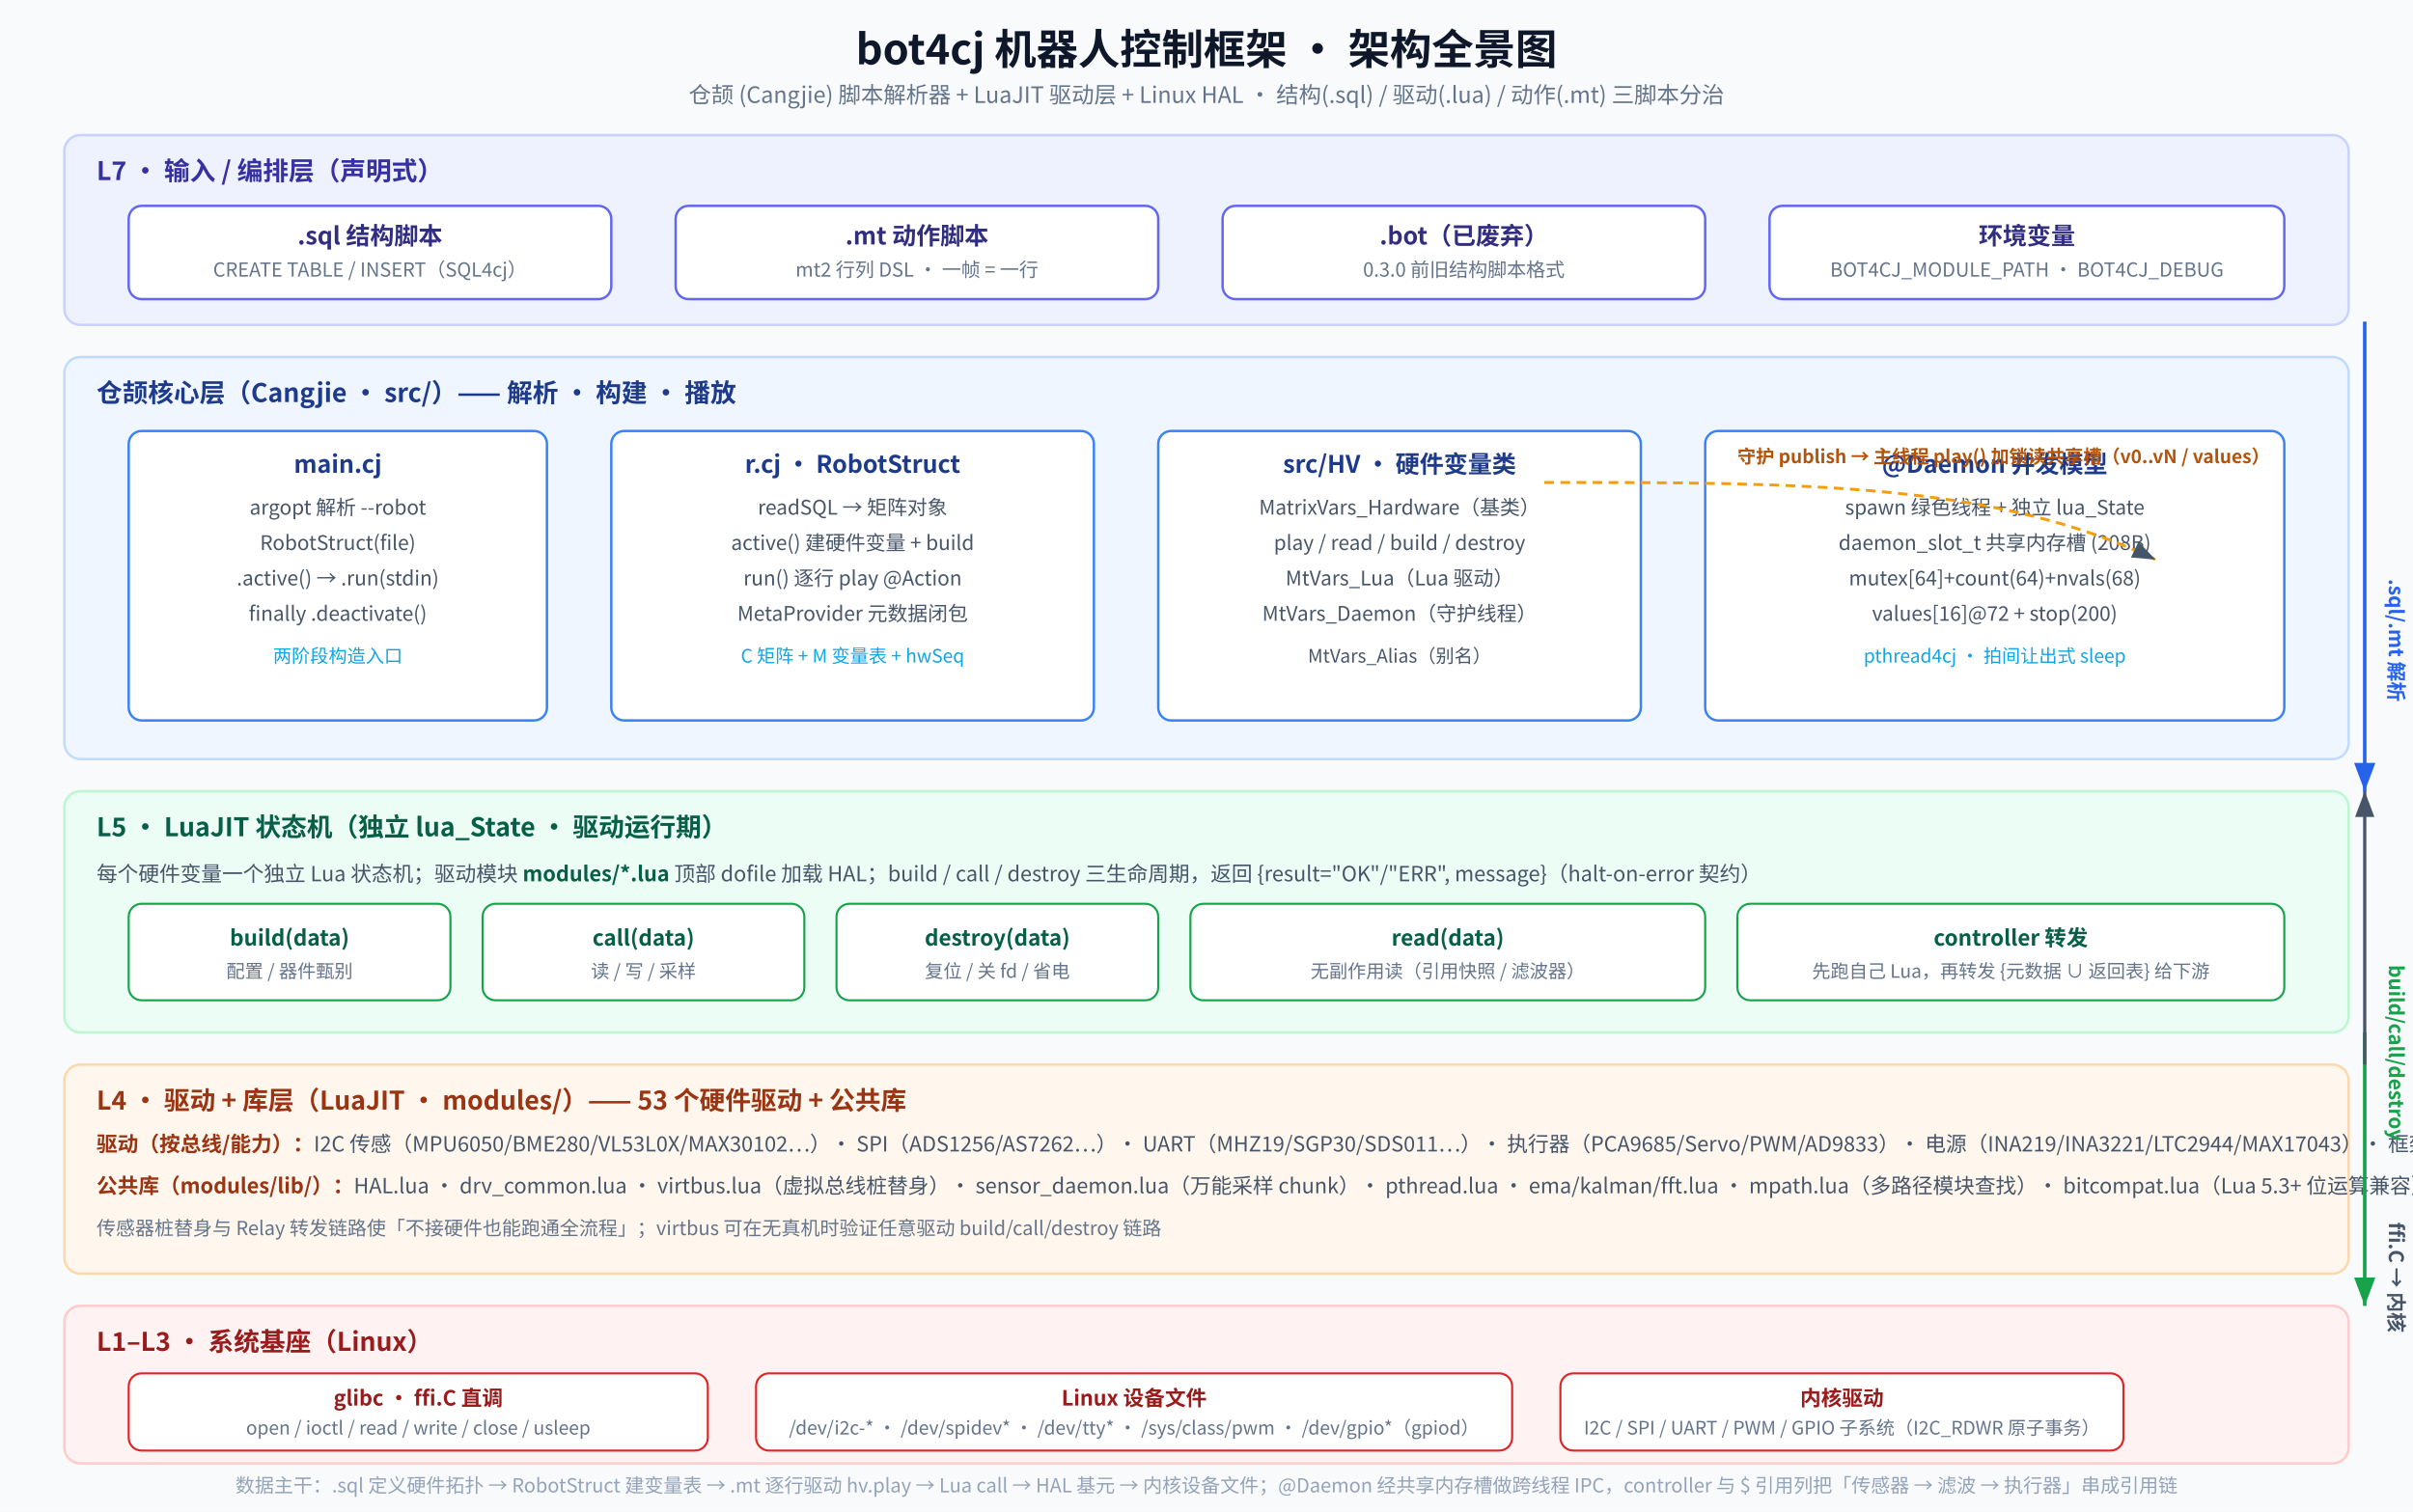
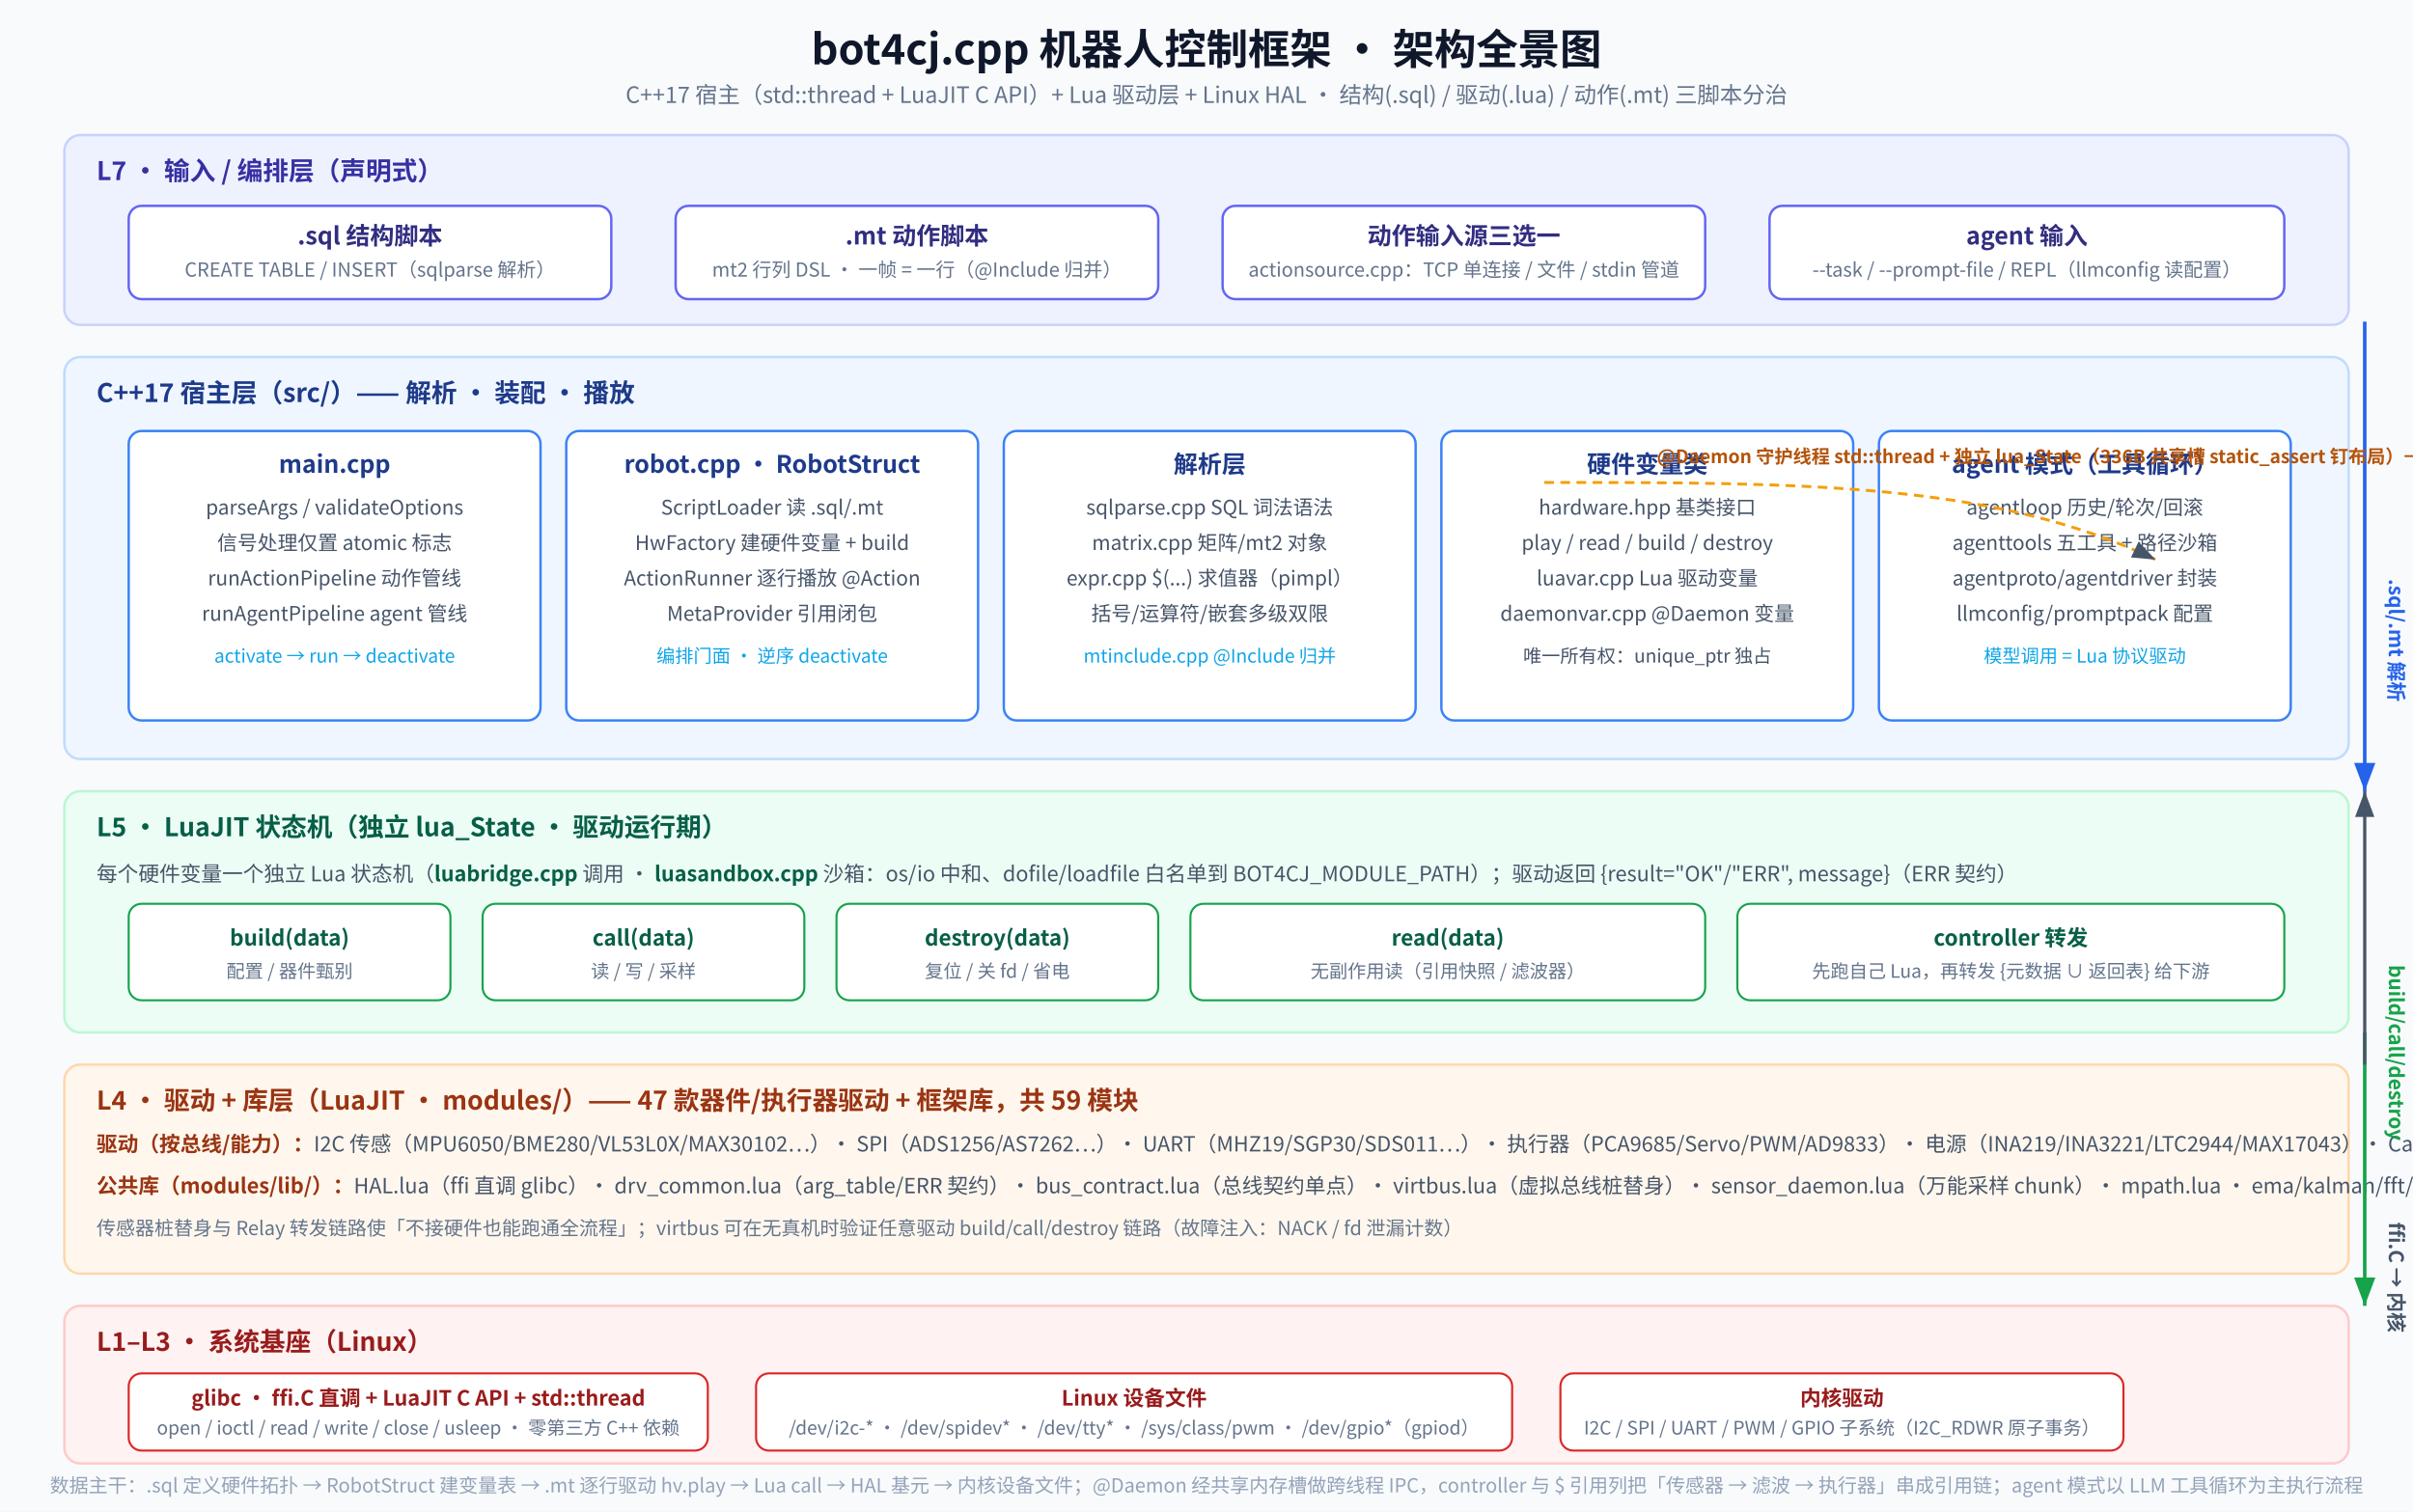
<svg xmlns="http://www.w3.org/2000/svg" width="1500" height="940" viewBox="0 0 1500 940" font-family="'Noto Sans CJK SC','WenQuanYi Micro Hei',sans-serif">
  <defs>
    <marker id="ah" markerWidth="10" markerHeight="10" refX="8" refY="3" orient="auto" markerUnits="strokeWidth">
      <path d="M0,0 L0,6 L8,3 z" fill="#475569" />
    </marker>
    <marker id="ahA" markerWidth="10" markerHeight="10" refX="8" refY="3" orient="auto" markerUnits="strokeWidth">
      <path d="M0,0 L0,6 L8,3 z" fill="#2563eb" />
    </marker>
    <marker id="ahG" markerWidth="10" markerHeight="10" refX="8" refY="3" orient="auto" markerUnits="strokeWidth">
      <path d="M0,0 L0,6 L8,3 z" fill="#16a34a" />
    </marker>
  </defs>
  <rect x="0" y="0" width="1500" height="940" fill="#f8fafc" />
-   <text x="750" y="40" text-anchor="middle" font-size="26" font-weight="700" fill="#0f172a">bot4cj 机器人控制框架 · 架构全景图</text>
-   <text x="750" y="64" text-anchor="middle" font-size="14" fill="#64748b">仓颉 (Cangjie) 脚本解析器 + LuaJIT 驱动层 + Linux HAL · 结构(.sql) / 驱动(.lua) / 动作(.mt) 三脚本分治</text>
+   <text x="750" y="40" text-anchor="middle" font-size="26" font-weight="700" fill="#0f172a">bot4cj.cpp 机器人控制框架 · 架构全景图</text>
+   <text x="750" y="64" text-anchor="middle" font-size="14" fill="#64748b">C++17 宿主（std::thread + LuaJIT C API）+ Lua 驱动层 + Linux HAL · 结构(.sql) / 驱动(.lua) / 动作(.mt) 三脚本分治</text>
  <g>
    <rect x="40" y="84" width="1420" height="118" rx="10" fill="#eef2ff" stroke="#c7d2fe" stroke-width="1.5" />
    <text x="60" y="112" font-size="16" font-weight="700" fill="#3730a3">L7 · 输入 / 编排层（声明式）</text>
    <g>
      <rect x="80" y="128" width="300" height="58" rx="8" fill="#fff" stroke="#6366f1" stroke-width="1.5" />
      <text x="230" y="152" text-anchor="middle" font-size="15" font-weight="600" fill="#312e81">.sql 结构脚本</text>
-       <text x="230" y="172" text-anchor="middle" font-size="12" fill="#64748b">CREATE TABLE / INSERT（SQL4cj）</text>
+       <text x="230" y="172" text-anchor="middle" font-size="12" fill="#64748b">CREATE TABLE / INSERT（sqlparse 解析）</text>
    </g>
    <g>
      <rect x="420" y="128" width="300" height="58" rx="8" fill="#fff" stroke="#6366f1" stroke-width="1.5" />
      <text x="570" y="152" text-anchor="middle" font-size="15" font-weight="600" fill="#312e81">.mt 动作脚本</text>
-       <text x="570" y="172" text-anchor="middle" font-size="12" fill="#64748b">mt2 行列 DSL · 一帧 = 一行</text>
+       <text x="570" y="172" text-anchor="middle" font-size="12" fill="#64748b">mt2 行列 DSL · 一帧 = 一行（@Include 归并）</text>
    </g>
    <g>
      <rect x="760" y="128" width="300" height="58" rx="8" fill="#fff" stroke="#6366f1" stroke-width="1.5" />
-       <text x="910" y="152" text-anchor="middle" font-size="15" font-weight="600" fill="#312e81">.bot（已废弃）</text>
-       <text x="910" y="172" text-anchor="middle" font-size="12" fill="#64748b">0.3.0 前旧结构脚本格式</text>
+       <text x="910" y="152" text-anchor="middle" font-size="15" font-weight="600" fill="#312e81">动作输入源三选一</text>
+       <text x="910" y="172" text-anchor="middle" font-size="12" fill="#64748b">actionsource.cpp：TCP 单连接 / 文件 / stdin 管道</text>
    </g>
    <g>
      <rect x="1100" y="128" width="320" height="58" rx="8" fill="#fff" stroke="#6366f1" stroke-width="1.5" />
-       <text x="1260" y="152" text-anchor="middle" font-size="15" font-weight="600" fill="#312e81">环境变量</text>
-       <text x="1260" y="172" text-anchor="middle" font-size="12" fill="#64748b">BOT4CJ_MODULE_PATH · BOT4CJ_DEBUG</text>
+       <text x="1260" y="152" text-anchor="middle" font-size="15" font-weight="600" fill="#312e81">agent 输入</text>
+       <text x="1260" y="172" text-anchor="middle" font-size="12" fill="#64748b">--task / --prompt-file / REPL（llmconfig 读配置）</text>
    </g>
  </g>
  <g>
    <rect x="40" y="222" width="1420" height="250" rx="10" fill="#eff6ff" stroke="#bfdbfe" stroke-width="1.5" />
-     <text x="60" y="250" font-size="16" font-weight="700" fill="#1e3a8a">仓颉核心层（Cangjie · src/）—— 解析 · 构建 · 播放</text>
+     <text x="60" y="250" font-size="16" font-weight="700" fill="#1e3a8a">C++17 宿主层（src/）—— 解析 · 装配 · 播放</text>
    <g>
-       <rect x="80" y="268" width="260" height="180" rx="8" fill="#fff" stroke="#3b82f6" stroke-width="1.5" />
-       <text x="210" y="294" text-anchor="middle" font-size="15" font-weight="700" fill="#1e3a8a">main.cj</text>
-       <text x="210" y="320" text-anchor="middle" font-size="12.5" fill="#475569">argopt 解析 --robot</text>
-       <text x="210" y="342" text-anchor="middle" font-size="12.5" fill="#475569">RobotStruct(file)</text>
-       <text x="210" y="364" text-anchor="middle" font-size="12.5" fill="#475569">.active() → .run(stdin)</text>
-       <text x="210" y="386" text-anchor="middle" font-size="12.5" fill="#475569">finally .deactivate()</text>
-       <text x="210" y="412" text-anchor="middle" font-size="11.5" fill="#0ea5e9">两阶段构造入口</text>
+       <rect x="80" y="268" width="256" height="180" rx="8" fill="#fff" stroke="#3b82f6" stroke-width="1.5" />
+       <text x="208" y="294" text-anchor="middle" font-size="15" font-weight="700" fill="#1e3a8a">main.cpp</text>
+       <text x="208" y="320" text-anchor="middle" font-size="12.5" fill="#475569">parseArgs / validateOptions</text>
+       <text x="208" y="342" text-anchor="middle" font-size="12.5" fill="#475569">信号处理仅置 atomic 标志</text>
+       <text x="208" y="364" text-anchor="middle" font-size="12.5" fill="#475569">runActionPipeline 动作管线</text>
+       <text x="208" y="386" text-anchor="middle" font-size="12.5" fill="#475569">runAgentPipeline agent 管线</text>
+       <text x="208" y="412" text-anchor="middle" font-size="11.5" fill="#0ea5e9">activate → run → deactivate</text>
    </g>
    <g>
-       <rect x="380" y="268" width="300" height="180" rx="8" fill="#fff" stroke="#3b82f6" stroke-width="1.5" />
-       <text x="530" y="294" text-anchor="middle" font-size="15" font-weight="700" fill="#1e3a8a">r.cj · RobotStruct</text>
-       <text x="530" y="320" text-anchor="middle" font-size="12.5" fill="#475569">readSQL → 矩阵对象</text>
-       <text x="530" y="342" text-anchor="middle" font-size="12.5" fill="#475569">active() 建硬件变量 + build</text>
-       <text x="530" y="364" text-anchor="middle" font-size="12.5" fill="#475569">run() 逐行 play @Action</text>
-       <text x="530" y="386" text-anchor="middle" font-size="12.5" fill="#475569">MetaProvider 元数据闭包</text>
-       <text x="530" y="412" text-anchor="middle" font-size="11.5" fill="#0ea5e9">C 矩阵 + M 变量表 + hwSeq</text>
+       <rect x="352" y="268" width="256" height="180" rx="8" fill="#fff" stroke="#3b82f6" stroke-width="1.5" />
+       <text x="480" y="294" text-anchor="middle" font-size="15" font-weight="700" fill="#1e3a8a">robot.cpp · RobotStruct</text>
+       <text x="480" y="320" text-anchor="middle" font-size="12.5" fill="#475569">ScriptLoader 读 .sql/.mt</text>
+       <text x="480" y="342" text-anchor="middle" font-size="12.5" fill="#475569">HwFactory 建硬件变量 + build</text>
+       <text x="480" y="364" text-anchor="middle" font-size="12.5" fill="#475569">ActionRunner 逐行播放 @Action</text>
+       <text x="480" y="386" text-anchor="middle" font-size="12.5" fill="#475569">MetaProvider 引用闭包</text>
+       <text x="480" y="412" text-anchor="middle" font-size="11.5" fill="#0ea5e9">编排门面 · 逆序 deactivate</text>
    </g>
    <g>
-       <rect x="720" y="268" width="300" height="180" rx="8" fill="#fff" stroke="#3b82f6" stroke-width="1.5" />
-       <text x="870" y="294" text-anchor="middle" font-size="15" font-weight="700" fill="#1e3a8a">src/HV · 硬件变量类</text>
-       <text x="870" y="320" text-anchor="middle" font-size="12.5" fill="#475569">MatrixVars_Hardware（基类）</text>
-       <text x="870" y="342" text-anchor="middle" font-size="12.5" fill="#475569">play / read / build / destroy</text>
-       <text x="870" y="364" text-anchor="middle" font-size="12.5" fill="#475569">MtVars_Lua（Lua 驱动）</text>
-       <text x="870" y="386" text-anchor="middle" font-size="12.5" fill="#475569">MtVars_Daemon（守护线程）</text>
-       <text x="870" y="412" text-anchor="middle" font-size="11.5" fill="#475569">MtVars_Alias（别名）</text>
+       <rect x="624" y="268" width="256" height="180" rx="8" fill="#fff" stroke="#3b82f6" stroke-width="1.5" />
+       <text x="752" y="294" text-anchor="middle" font-size="15" font-weight="700" fill="#1e3a8a">解析层</text>
+       <text x="752" y="320" text-anchor="middle" font-size="12.5" fill="#475569">sqlparse.cpp SQL 词法语法</text>
+       <text x="752" y="342" text-anchor="middle" font-size="12.5" fill="#475569">matrix.cpp 矩阵/mt2 对象</text>
+       <text x="752" y="364" text-anchor="middle" font-size="12.5" fill="#475569">expr.cpp $(...) 求值器（pimpl）</text>
+       <text x="752" y="386" text-anchor="middle" font-size="12.5" fill="#475569">括号/运算符/嵌套多级双限</text>
+       <text x="752" y="412" text-anchor="middle" font-size="11.5" fill="#0ea5e9">mtinclude.cpp @Include 归并</text>
    </g>
    <g>
-       <rect x="1060" y="268" width="360" height="180" rx="8" fill="#fff" stroke="#3b82f6" stroke-width="1.5" />
-       <text x="1240" y="294" text-anchor="middle" font-size="15" font-weight="700" fill="#1e3a8a">@Daemon 并发模型</text>
-       <text x="1240" y="320" text-anchor="middle" font-size="12.5" fill="#475569">spawn 绿色线程 + 独立 lua_State</text>
-       <text x="1240" y="342" text-anchor="middle" font-size="12.5" fill="#475569">daemon_slot_t 共享内存槽 (208B)</text>
-       <text x="1240" y="364" text-anchor="middle" font-size="12.5" fill="#475569">mutex[64]+count(64)+nvals(68)</text>
-       <text x="1240" y="386" text-anchor="middle" font-size="12.5" fill="#475569">values[16]@72 + stop(200)</text>
-       <text x="1240" y="412" text-anchor="middle" font-size="11.5" fill="#0ea5e9">pthread4cj · 拍间让出式 sleep</text>
+       <rect x="896" y="268" width="256" height="180" rx="8" fill="#fff" stroke="#3b82f6" stroke-width="1.5" />
+       <text x="1024" y="294" text-anchor="middle" font-size="15" font-weight="700" fill="#1e3a8a">硬件变量类</text>
+       <text x="1024" y="320" text-anchor="middle" font-size="12.5" fill="#475569">hardware.hpp 基类接口</text>
+       <text x="1024" y="342" text-anchor="middle" font-size="12.5" fill="#475569">play / read / build / destroy</text>
+       <text x="1024" y="364" text-anchor="middle" font-size="12.5" fill="#475569">luavar.cpp Lua 驱动变量</text>
+       <text x="1024" y="386" text-anchor="middle" font-size="12.5" fill="#475569">daemonvar.cpp @Daemon 变量</text>
+       <text x="1024" y="412" text-anchor="middle" font-size="11.5" fill="#475569">唯一所有权：unique_ptr 独占</text>
+     </g>
+     <g>
+       <rect x="1168" y="268" width="256" height="180" rx="8" fill="#fff" stroke="#3b82f6" stroke-width="1.5" />
+       <text x="1296" y="294" text-anchor="middle" font-size="15" font-weight="700" fill="#1e3a8a">agent 模式（工具循环）</text>
+       <text x="1296" y="320" text-anchor="middle" font-size="12.5" fill="#475569">agentloop 历史/轮次/回滚</text>
+       <text x="1296" y="342" text-anchor="middle" font-size="12.5" fill="#475569">agenttools 五工具 + 路径沙箱</text>
+       <text x="1296" y="364" text-anchor="middle" font-size="12.5" fill="#475569">agentproto/agentdriver 封装</text>
+       <text x="1296" y="386" text-anchor="middle" font-size="12.5" fill="#475569">llmconfig/promptpack 配置</text>
+       <text x="1296" y="412" text-anchor="middle" font-size="11.5" fill="#0ea5e9">模型调用 = Lua 协议驱动</text>
    </g>
  </g>
  <g>
    <rect x="40" y="492" width="1420" height="150" rx="10" fill="#ecfdf5" stroke="#bbf7d0" stroke-width="1.5" />
    <text x="60" y="520" font-size="16" font-weight="700" fill="#065f46">L5 · LuaJIT 状态机（独立 lua_State · 驱动运行期）</text>
-     <text x="60" y="548" font-size="13" fill="#475569">每个硬件变量一个独立 Lua 状态机；驱动模块 <tspan font-weight="600" fill="#065f46">modules/*.lua</tspan> 顶部 dofile 加载 HAL；build / call / destroy 三生命周期，返回 {result="OK"/"ERR", message}（halt-on-error 契约）</text>
+     <text x="60" y="548" font-size="13" fill="#475569">每个硬件变量一个独立 Lua 状态机（<tspan font-weight="600" fill="#065f46">luabridge.cpp</tspan> 调用 · <tspan font-weight="600" fill="#065f46">luasandbox.cpp</tspan> 沙箱：os/io 中和、dofile/loadfile 白名单到 BOT4CJ_MODULE_PATH）；驱动返回 {result="OK"/"ERR", message}（ERR 契约）</text>
    <g>
      <rect x="80" y="562" width="200" height="60" rx="8" fill="#fff" stroke="#16a34a" stroke-width="1.3" />
      <text x="180" y="588" text-anchor="middle" font-size="13.5" font-weight="600" fill="#065f46">build(data)</text>
      <text x="180" y="608" text-anchor="middle" font-size="11.5" fill="#64748b">配置 / 器件甄别</text>
    </g>
    <g>
      <rect x="300" y="562" width="200" height="60" rx="8" fill="#fff" stroke="#16a34a" stroke-width="1.3" />
      <text x="400" y="588" text-anchor="middle" font-size="13.5" font-weight="600" fill="#065f46">call(data)</text>
      <text x="400" y="608" text-anchor="middle" font-size="11.5" fill="#64748b">读 / 写 / 采样</text>
    </g>
    <g>
      <rect x="520" y="562" width="200" height="60" rx="8" fill="#fff" stroke="#16a34a" stroke-width="1.3" />
      <text x="620" y="588" text-anchor="middle" font-size="13.5" font-weight="600" fill="#065f46">destroy(data)</text>
      <text x="620" y="608" text-anchor="middle" font-size="11.5" fill="#64748b">复位 / 关 fd / 省电</text>
    </g>
    <g>
      <rect x="740" y="562" width="320" height="60" rx="8" fill="#fff" stroke="#16a34a" stroke-width="1.3" />
      <text x="900" y="588" text-anchor="middle" font-size="13.5" font-weight="600" fill="#065f46">read(data)</text>
      <text x="900" y="608" text-anchor="middle" font-size="11.5" fill="#64748b">无副作用读（引用快照 / 滤波器）</text>
    </g>
    <g>
      <rect x="1080" y="562" width="340" height="60" rx="8" fill="#fff" stroke="#16a34a" stroke-width="1.3" />
      <text x="1250" y="588" text-anchor="middle" font-size="13.5" font-weight="600" fill="#065f46">controller 转发</text>
      <text x="1250" y="608" text-anchor="middle" font-size="11.5" fill="#64748b">先跑自己 Lua，再转发 {元数据 ∪ 返回表} 给下游</text>
    </g>
  </g>
  <g>
    <rect x="40" y="662" width="1420" height="130" rx="10" fill="#fff7ed" stroke="#fed7aa" stroke-width="1.5" />
-     <text x="60" y="690" font-size="16" font-weight="700" fill="#9a3412">L4 · 驱动 + 库层（LuaJIT · modules/）—— 53 个硬件驱动 + 公共库</text>
+     <text x="60" y="690" font-size="16" font-weight="700" fill="#9a3412">L4 · 驱动 + 库层（LuaJIT · modules/）—— 47 款器件/执行器驱动 + 框架库，共 59 模块</text>
    <text x="60" y="716" font-size="13" fill="#475569">
-       <tspan font-weight="600" fill="#9a3412">驱动（按总线/能力）：</tspan>I2C 传感（MPU6050/BME280/VL53L0X/MAX30102…）· SPI（ADS1256/AS7262…）· UART（MHZ19/SGP30/SDS011…）· 执行器（PCA9685/Servo/PWM/AD9833）· 电源（INA219/INA3221/LTC2944/MAX17043）· 框架（I2C/SPI/UART/Relay/Kalman/Ema/Monitor/dummy）</text>
+       <tspan font-weight="600" fill="#9a3412">驱动（按总线/能力）：</tspan>I2C 传感（MPU6050/BME280/VL53L0X/MAX30102…）· SPI（ADS1256/AS7262…）· UART（MHZ19/SGP30/SDS011…）· 执行器（PCA9685/Servo/PWM/AD9833）· 电源（INA219/INA3221/LTC2944/MAX17043）· Camera（V4L2 + MJPEG）· LLM 协议（LlmOpenAI/LlmDeepSeek）· 框架（I2C/SPI/UART/Relay/Monitor/dummy）</text>
    <text x="60" y="742" font-size="13" fill="#475569">
-       <tspan font-weight="600" fill="#9a3412">公共库（modules/lib/）：</tspan>HAL.lua · drv_common.lua · virtbus.lua（虚拟总线桩替身）· sensor_daemon.lua（万能采样 chunk）· pthread.lua · ema/kalman/fft.lua · mpath.lua（多路径模块查找）· bitcompat.lua（Lua 5.3+ 位运算兼容）</text>
-     <text x="60" y="768" font-size="12" fill="#64748b">传感器桩替身与 Relay 转发链路使「不接硬件也能跑通全流程」；virtbus 可在无真机时验证任意驱动 build/call/destroy 链路</text>
+       <tspan font-weight="600" fill="#9a3412">公共库（modules/lib/）：</tspan>HAL.lua（ffi 直调 glibc）· drv_common.lua（arg_table/ERR 契约）· bus_contract.lua（总线契约单点）· virtbus.lua（虚拟总线桩替身）· sensor_daemon.lua（万能采样 chunk）· mpath.lua · ema/kalman/fft/nn.lua · llm_http + llm_wire_*.lua（ffi 直驱 libcurl）· bitcompat.lua</text>
+     <text x="60" y="768" font-size="12" fill="#64748b">传感器桩替身与 Relay 转发链路使「不接硬件也能跑通全流程」；virtbus 可在无真机时验证任意驱动 build/call/destroy 链路（故障注入：NACK / fd 泄漏计数）</text>
  </g>
  <g>
    <rect x="40" y="812" width="1420" height="98" rx="10" fill="#fef2f2" stroke="#fecaca" stroke-width="1.5" />
    <text x="60" y="840" font-size="16" font-weight="700" fill="#991b1b">L1–L3 · 系统基座（Linux）</text>
    <g>
      <rect x="80" y="854" width="360" height="48" rx="8" fill="#fff" stroke="#dc2626" stroke-width="1.3" />
-       <text x="260" y="874" text-anchor="middle" font-size="13" font-weight="600" fill="#991b1b">glibc · ffi.C 直调</text>
-       <text x="260" y="892" text-anchor="middle" font-size="11.5" fill="#64748b">open / ioctl / read / write / close / usleep</text>
+       <text x="260" y="874" text-anchor="middle" font-size="13" font-weight="600" fill="#991b1b">glibc · ffi.C 直调 + LuaJIT C API + std::thread</text>
+       <text x="260" y="892" text-anchor="middle" font-size="11.5" fill="#64748b">open / ioctl / read / write / close / usleep · 零第三方 C++ 依赖</text>
    </g>
    <g>
      <rect x="470" y="854" width="470" height="48" rx="8" fill="#fff" stroke="#dc2626" stroke-width="1.3" />
      <text x="705" y="874" text-anchor="middle" font-size="13" font-weight="600" fill="#991b1b">Linux 设备文件</text>
      <text x="705" y="892" text-anchor="middle" font-size="11.5" fill="#64748b">/dev/i2c-* · /dev/spidev* · /dev/tty* · /sys/class/pwm · /dev/gpio*（gpiod）</text>
    </g>
    <g>
      <rect x="970" y="854" width="350" height="48" rx="8" fill="#fff" stroke="#dc2626" stroke-width="1.3" />
      <text x="1145" y="874" text-anchor="middle" font-size="13" font-weight="600" fill="#991b1b">内核驱动</text>
      <text x="1145" y="892" text-anchor="middle" font-size="11.5" fill="#64748b">I2C / SPI / UART / PWM / GPIO 子系统（I2C_RDWR 原子事务）</text>
    </g>
  </g>
  <g stroke="#2563eb" stroke-width="2.2" fill="none" marker-end="url(#ahA)">
    <path d="M1470 200 L1470 492" />
  </g>
  <g stroke="#16a34a" stroke-width="2.2" fill="none" marker-end="url(#ahG)">
    <path d="M1470 642 L1470 812" />
  </g>
  <g stroke="#475569" stroke-width="2" fill="none" marker-end="url(#ah)">
    <path d="M1470 662 L1470 492" />
  </g>
  <text x="1485" y="360" font-size="12.5" fill="#2563eb" font-weight="600" transform="rotate(90 1485 360)">.sql/.mt 解析</text>
  <text x="1485" y="600" font-size="12.5" fill="#16a34a" font-weight="600" transform="rotate(90 1485 600)">build/call/destroy</text>
  <text x="1485" y="760" font-size="12.5" fill="#475569" font-weight="600" transform="rotate(90 1485 760)">ffi.C → 内核</text>
  <g stroke="#f59e0b" stroke-width="1.8" stroke-dasharray="6 4" fill="none" marker-end="url(#ah)">
    <path d="M960 300 C 1120 300 1240 300 1340 348" />
  </g>
-   <text x="1080" y="288" font-size="11.5" fill="#b45309" font-weight="600">守护 publish → 主线程 play() 加锁读共享槽（v0..vN / values）</text>
-   <text x="750" y="928" text-anchor="middle" font-size="12" fill="#94a3b8">数据主干：.sql 定义硬件拓扑 → RobotStruct 建变量表 → .mt 逐行驱动 hv.play → Lua call → HAL 基元 → 内核设备文件；@Daemon 经共享内存槽做跨线程 IPC，controller 与 $ 引用列把「传感器 → 滤波 → 执行器」串成引用链</text>
+   <text x="1030" y="288" font-size="11.5" fill="#b45309" font-weight="600">@Daemon 守护线程 std::thread + 独立 lua_State（336B 共享槽 static_assert 钉布局）→ 主线程 play() 加锁读槽</text>
+   <text x="750" y="928" text-anchor="middle" font-size="12" fill="#94a3b8">数据主干：.sql 定义硬件拓扑 → RobotStruct 建变量表 → .mt 逐行驱动 hv.play → Lua call → HAL 基元 → 内核设备文件；@Daemon 经共享内存槽做跨线程 IPC，controller 与 $ 引用列把「传感器 → 滤波 → 执行器」串成引用链；agent 模式以 LLM 工具循环为主执行流程</text>
</svg>
